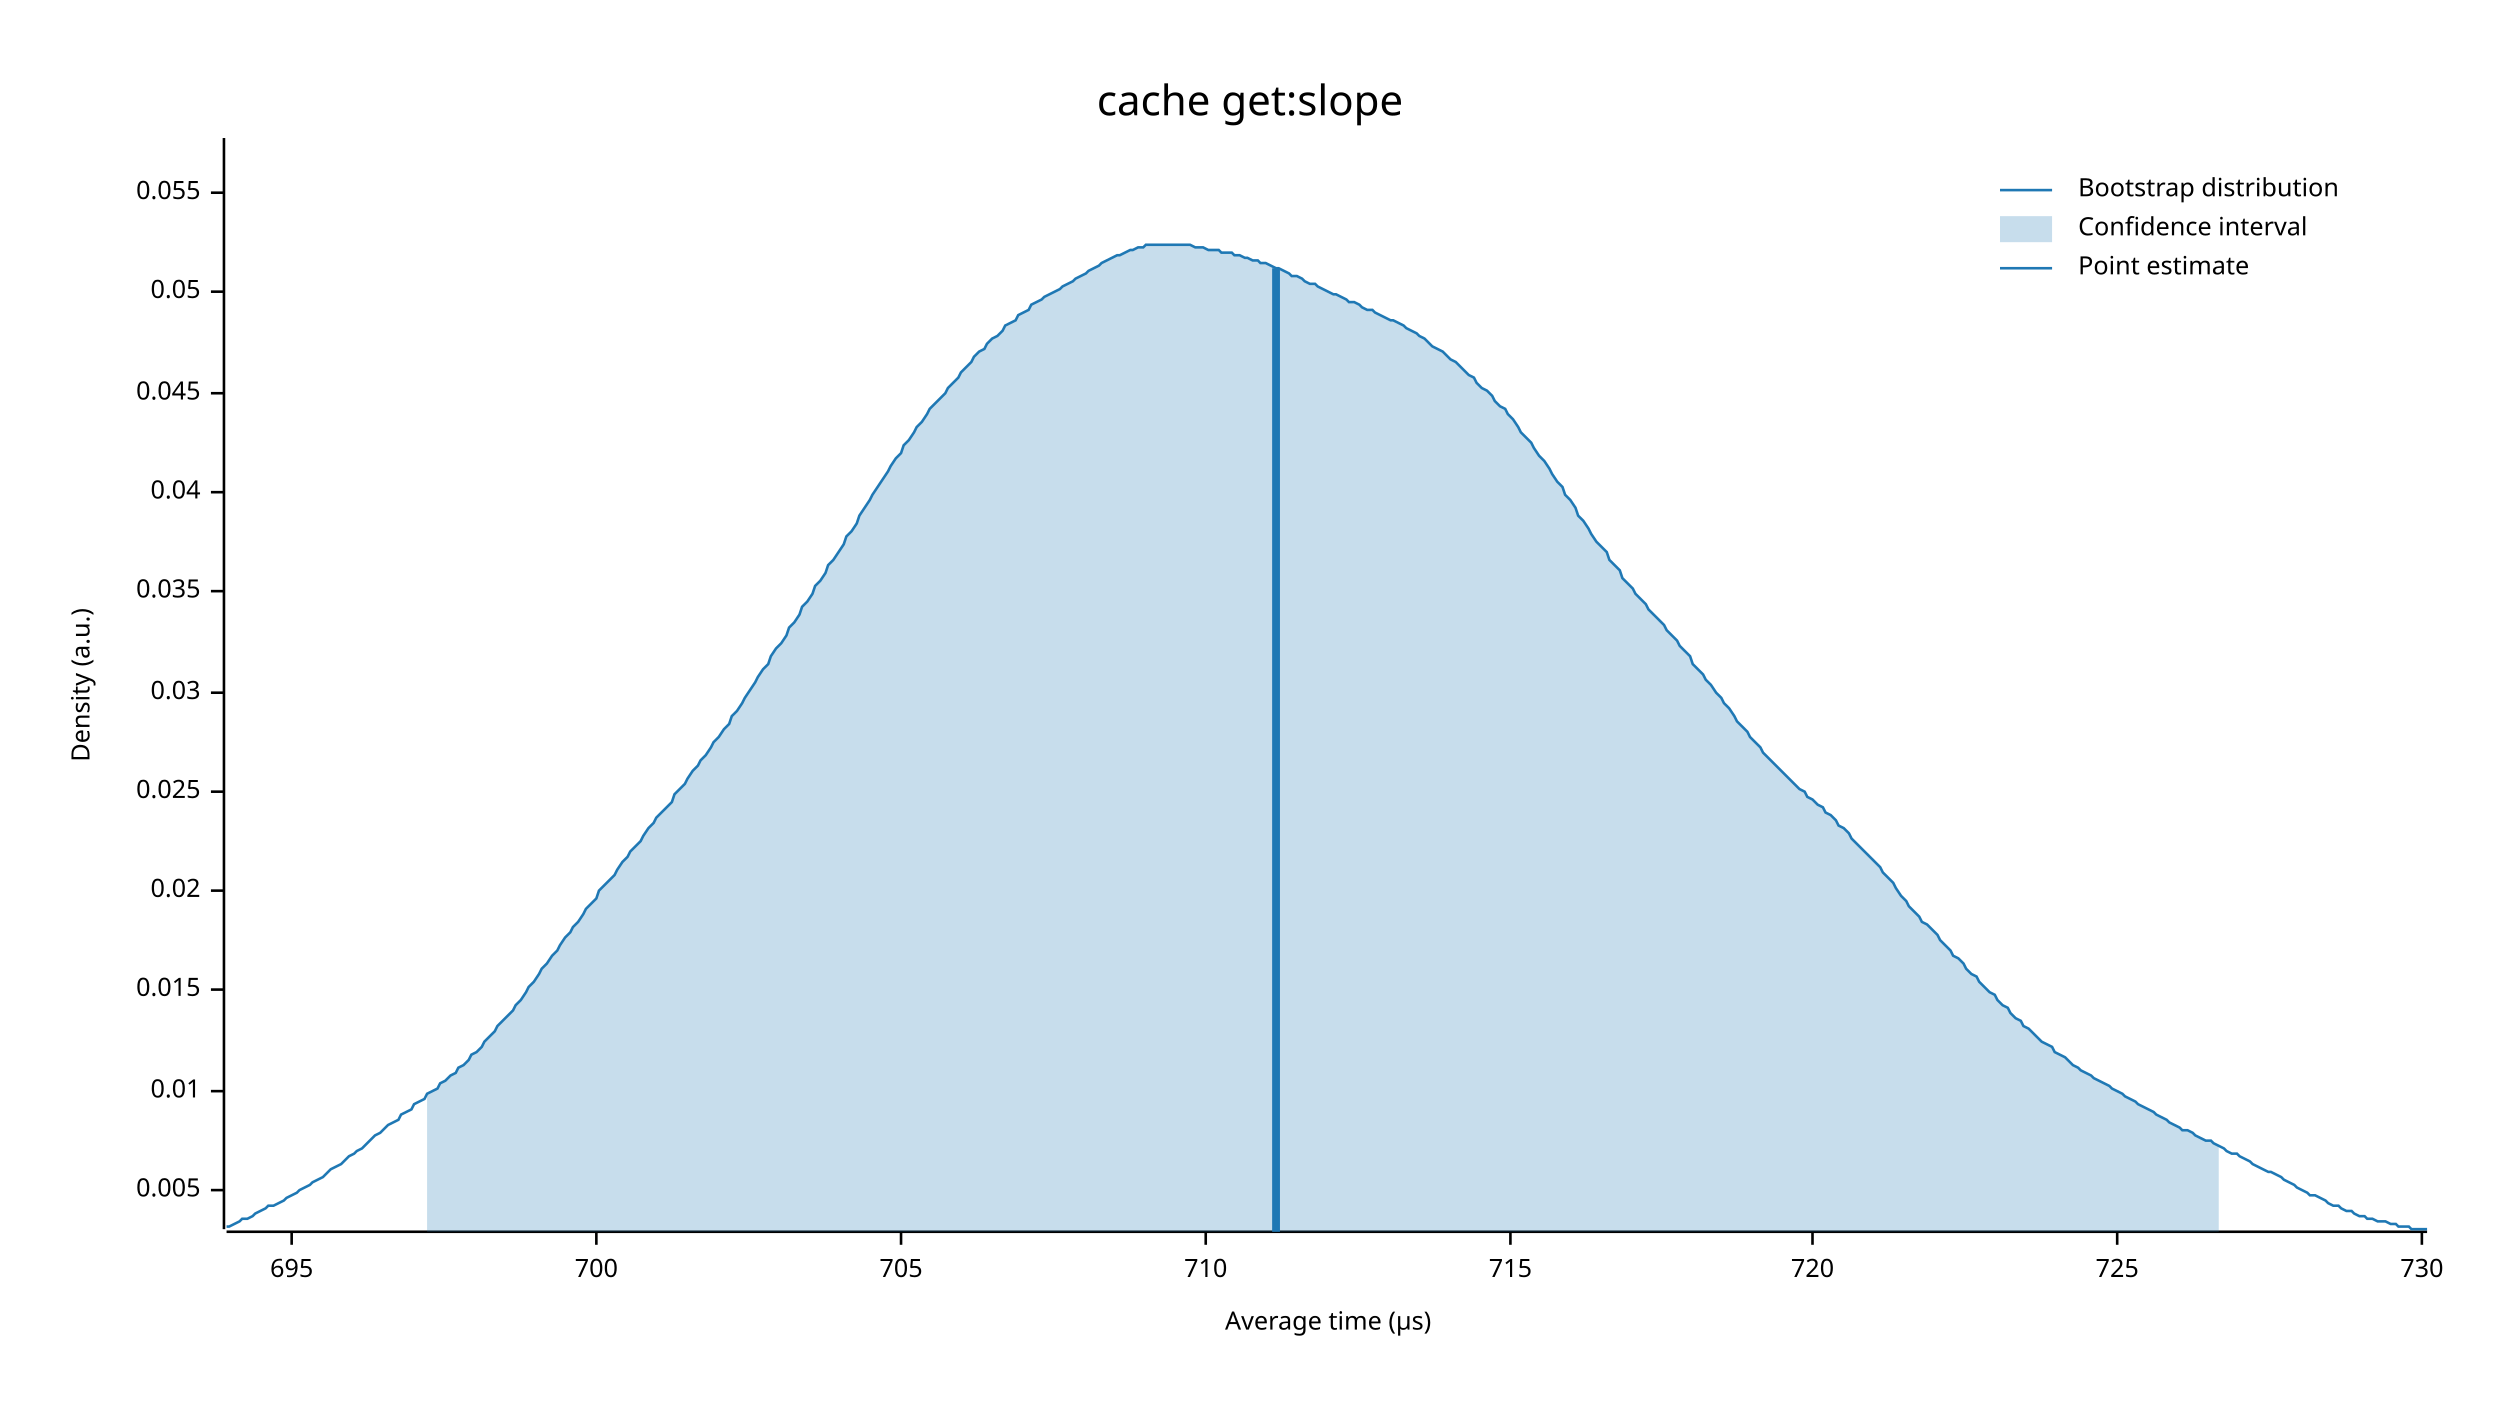
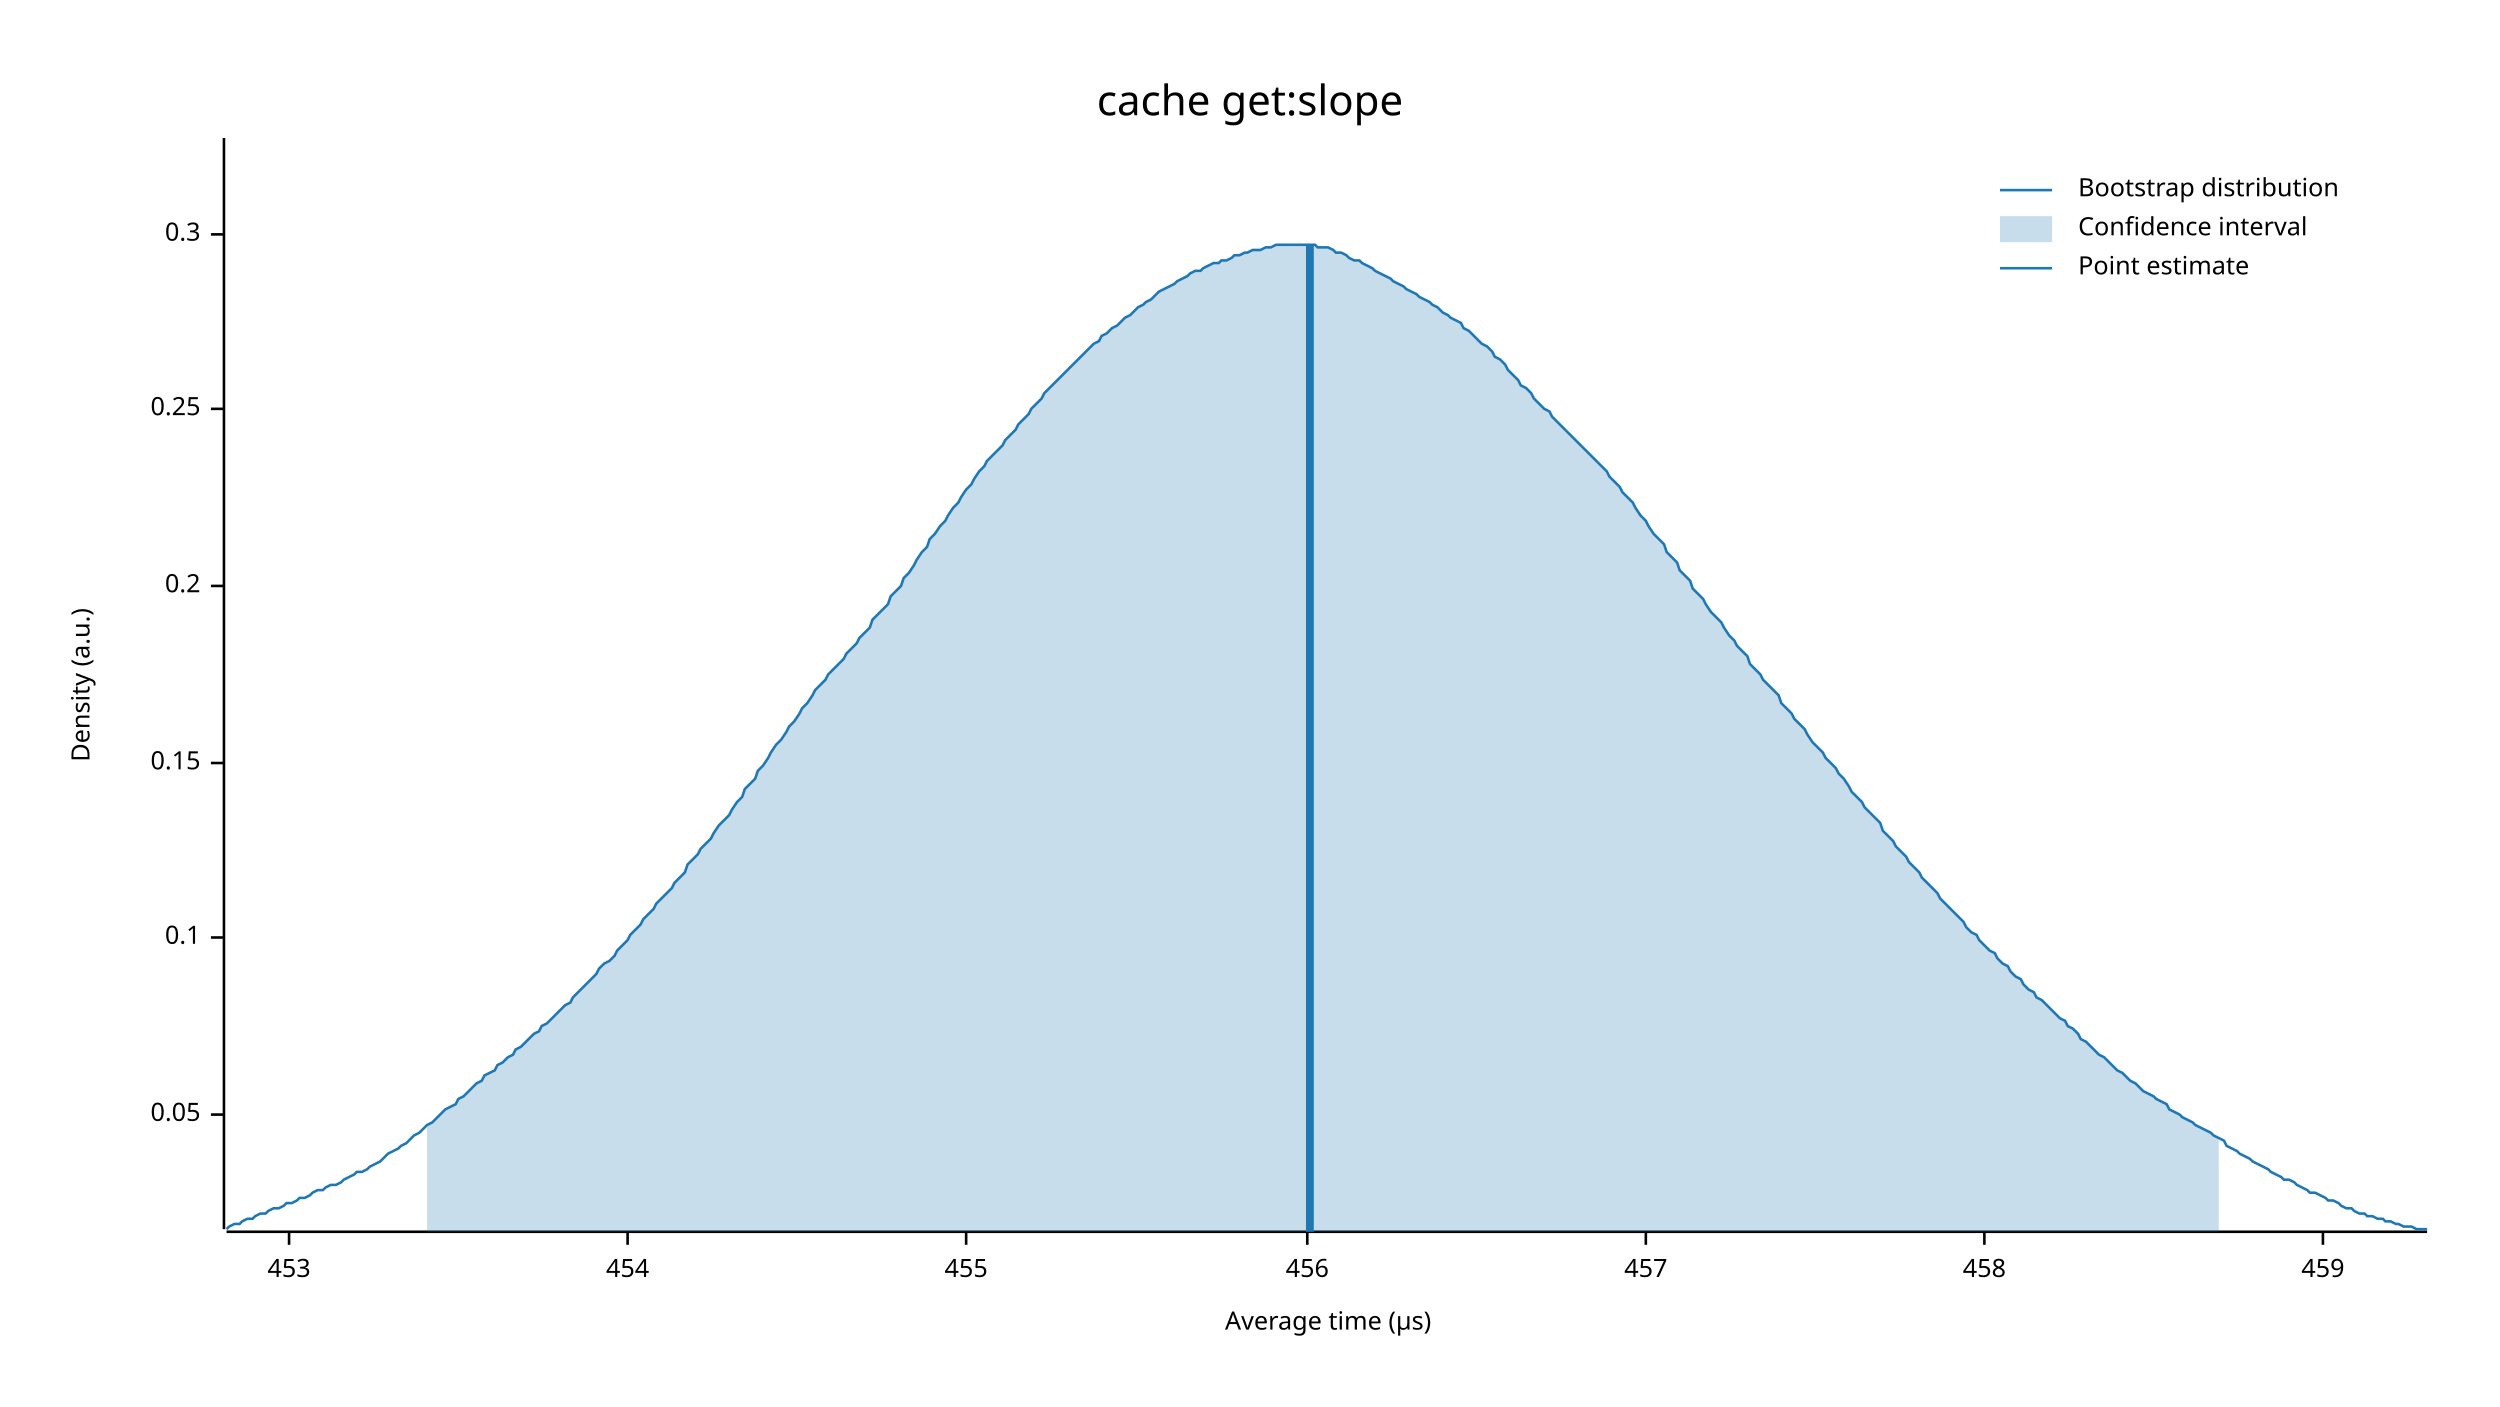
<svg xmlns="http://www.w3.org/2000/svg" width="960" height="540" viewBox="0 0 960 540">
  <text x="480" y="32" dy="0.76em" text-anchor="middle" font-family="sans-serif" font-size="16.129" opacity="1" fill="#000000">
cache get:slope
</text>
  <text x="27" y="263" dy="0.76em" text-anchor="middle" font-family="sans-serif" font-size="9.677" opacity="1" fill="#000000" transform="rotate(270, 27, 263)">
Density (a.u.)
</text>
  <text x="510" y="513" dy="-0.5ex" text-anchor="middle" font-family="sans-serif" font-size="9.677" opacity="1" fill="#000000">
Average time (µs)
</text>
  <polyline fill="none" opacity="1" stroke="#000000" stroke-width="1" points="86,53 86,472 " />
-   <text x="77" y="457" dy="0.5ex" text-anchor="end" font-family="sans-serif" font-size="9.677" opacity="1" fill="#000000">
- 0.005
- </text>
-   <polyline fill="none" opacity="1" stroke="#000000" stroke-width="1" points="81,457 86,457 " />
-   <text x="77" y="419" dy="0.5ex" text-anchor="end" font-family="sans-serif" font-size="9.677" opacity="1" fill="#000000">
- 0.01
- </text>
-   <polyline fill="none" opacity="1" stroke="#000000" stroke-width="1" points="81,419 86,419 " />
-   <text x="77" y="380" dy="0.5ex" text-anchor="end" font-family="sans-serif" font-size="9.677" opacity="1" fill="#000000">
- 0.015
- </text>
-   <polyline fill="none" opacity="1" stroke="#000000" stroke-width="1" points="81,380 86,380 " />
-   <text x="77" y="342" dy="0.5ex" text-anchor="end" font-family="sans-serif" font-size="9.677" opacity="1" fill="#000000">
- 0.02
- </text>
-   <polyline fill="none" opacity="1" stroke="#000000" stroke-width="1" points="81,342 86,342 " />
-   <text x="77" y="304" dy="0.5ex" text-anchor="end" font-family="sans-serif" font-size="9.677" opacity="1" fill="#000000">
- 0.025
- </text>
-   <polyline fill="none" opacity="1" stroke="#000000" stroke-width="1" points="81,304 86,304 " />
-   <text x="77" y="266" dy="0.5ex" text-anchor="end" font-family="sans-serif" font-size="9.677" opacity="1" fill="#000000">
- 0.03
- </text>
-   <polyline fill="none" opacity="1" stroke="#000000" stroke-width="1" points="81,266 86,266 " />
-   <text x="77" y="227" dy="0.5ex" text-anchor="end" font-family="sans-serif" font-size="9.677" opacity="1" fill="#000000">
- 0.035
- </text>
-   <polyline fill="none" opacity="1" stroke="#000000" stroke-width="1" points="81,227 86,227 " />
-   <text x="77" y="189" dy="0.5ex" text-anchor="end" font-family="sans-serif" font-size="9.677" opacity="1" fill="#000000">
- 0.04
- </text>
-   <polyline fill="none" opacity="1" stroke="#000000" stroke-width="1" points="81,189 86,189 " />
-   <text x="77" y="151" dy="0.5ex" text-anchor="end" font-family="sans-serif" font-size="9.677" opacity="1" fill="#000000">
- 0.045
- </text>
-   <polyline fill="none" opacity="1" stroke="#000000" stroke-width="1" points="81,151 86,151 " />
-   <text x="77" y="112" dy="0.5ex" text-anchor="end" font-family="sans-serif" font-size="9.677" opacity="1" fill="#000000">
+   <text x="77" y="428" dy="0.5ex" text-anchor="end" font-family="sans-serif" font-size="9.677" opacity="1" fill="#000000">
0.05
</text>
-   <polyline fill="none" opacity="1" stroke="#000000" stroke-width="1" points="81,112 86,112 " />
-   <text x="77" y="74" dy="0.5ex" text-anchor="end" font-family="sans-serif" font-size="9.677" opacity="1" fill="#000000">
- 0.055
+   <polyline fill="none" opacity="1" stroke="#000000" stroke-width="1" points="81,428 86,428 " />
+   <text x="77" y="360" dy="0.5ex" text-anchor="end" font-family="sans-serif" font-size="9.677" opacity="1" fill="#000000">
+ 0.1
</text>
-   <polyline fill="none" opacity="1" stroke="#000000" stroke-width="1" points="81,74 86,74 " />
+   <polyline fill="none" opacity="1" stroke="#000000" stroke-width="1" points="81,360 86,360 " />
+   <text x="77" y="293" dy="0.5ex" text-anchor="end" font-family="sans-serif" font-size="9.677" opacity="1" fill="#000000">
+ 0.15
+ </text>
+   <polyline fill="none" opacity="1" stroke="#000000" stroke-width="1" points="81,293 86,293 " />
+   <text x="77" y="225" dy="0.5ex" text-anchor="end" font-family="sans-serif" font-size="9.677" opacity="1" fill="#000000">
+ 0.2
+ </text>
+   <polyline fill="none" opacity="1" stroke="#000000" stroke-width="1" points="81,225 86,225 " />
+   <text x="77" y="157" dy="0.5ex" text-anchor="end" font-family="sans-serif" font-size="9.677" opacity="1" fill="#000000">
+ 0.25
+ </text>
+   <polyline fill="none" opacity="1" stroke="#000000" stroke-width="1" points="81,157 86,157 " />
+   <text x="77" y="90" dy="0.5ex" text-anchor="end" font-family="sans-serif" font-size="9.677" opacity="1" fill="#000000">
+ 0.3
+ </text>
+   <polyline fill="none" opacity="1" stroke="#000000" stroke-width="1" points="81,90 86,90 " />
  <polyline fill="none" opacity="1" stroke="#000000" stroke-width="1" points="87,473 932,473 " />
-   <text x="112" y="483" dy="0.76em" text-anchor="middle" font-family="sans-serif" font-size="9.677" opacity="1" fill="#000000">
- 695
+   <text x="111" y="483" dy="0.76em" text-anchor="middle" font-family="sans-serif" font-size="9.677" opacity="1" fill="#000000">
+ 453
</text>
-   <polyline fill="none" opacity="1" stroke="#000000" stroke-width="1" points="112,473 112,478 " />
-   <text x="229" y="483" dy="0.76em" text-anchor="middle" font-family="sans-serif" font-size="9.677" opacity="1" fill="#000000">
- 700
+   <polyline fill="none" opacity="1" stroke="#000000" stroke-width="1" points="111,473 111,478 " />
+   <text x="241" y="483" dy="0.76em" text-anchor="middle" font-family="sans-serif" font-size="9.677" opacity="1" fill="#000000">
+ 454
</text>
-   <polyline fill="none" opacity="1" stroke="#000000" stroke-width="1" points="229,473 229,478 " />
-   <text x="346" y="483" dy="0.76em" text-anchor="middle" font-family="sans-serif" font-size="9.677" opacity="1" fill="#000000">
- 705
+   <polyline fill="none" opacity="1" stroke="#000000" stroke-width="1" points="241,473 241,478 " />
+   <text x="371" y="483" dy="0.76em" text-anchor="middle" font-family="sans-serif" font-size="9.677" opacity="1" fill="#000000">
+ 455
</text>
-   <polyline fill="none" opacity="1" stroke="#000000" stroke-width="1" points="346,473 346,478 " />
-   <text x="463" y="483" dy="0.76em" text-anchor="middle" font-family="sans-serif" font-size="9.677" opacity="1" fill="#000000">
- 710
+   <polyline fill="none" opacity="1" stroke="#000000" stroke-width="1" points="371,473 371,478 " />
+   <text x="502" y="483" dy="0.76em" text-anchor="middle" font-family="sans-serif" font-size="9.677" opacity="1" fill="#000000">
+ 456
</text>
-   <polyline fill="none" opacity="1" stroke="#000000" stroke-width="1" points="463,473 463,478 " />
-   <text x="580" y="483" dy="0.76em" text-anchor="middle" font-family="sans-serif" font-size="9.677" opacity="1" fill="#000000">
- 715
+   <polyline fill="none" opacity="1" stroke="#000000" stroke-width="1" points="502,473 502,478 " />
+   <text x="632" y="483" dy="0.76em" text-anchor="middle" font-family="sans-serif" font-size="9.677" opacity="1" fill="#000000">
+ 457
</text>
-   <polyline fill="none" opacity="1" stroke="#000000" stroke-width="1" points="580,473 580,478 " />
-   <text x="696" y="483" dy="0.76em" text-anchor="middle" font-family="sans-serif" font-size="9.677" opacity="1" fill="#000000">
- 720
+   <polyline fill="none" opacity="1" stroke="#000000" stroke-width="1" points="632,473 632,478 " />
+   <text x="762" y="483" dy="0.76em" text-anchor="middle" font-family="sans-serif" font-size="9.677" opacity="1" fill="#000000">
+ 458
</text>
-   <polyline fill="none" opacity="1" stroke="#000000" stroke-width="1" points="696,473 696,478 " />
-   <text x="813" y="483" dy="0.76em" text-anchor="middle" font-family="sans-serif" font-size="9.677" opacity="1" fill="#000000">
- 725
+   <polyline fill="none" opacity="1" stroke="#000000" stroke-width="1" points="762,473 762,478 " />
+   <text x="892" y="483" dy="0.76em" text-anchor="middle" font-family="sans-serif" font-size="9.677" opacity="1" fill="#000000">
+ 459
</text>
-   <polyline fill="none" opacity="1" stroke="#000000" stroke-width="1" points="813,473 813,478 " />
-   <text x="930" y="483" dy="0.76em" text-anchor="middle" font-family="sans-serif" font-size="9.677" opacity="1" fill="#000000">
- 730
- </text>
-   <polyline fill="none" opacity="1" stroke="#000000" stroke-width="1" points="930,473 930,478 " />
-   <polyline fill="none" opacity="1" stroke="#1F78B4" stroke-width="1" points="87,471 88,471 90,470 92,469 93,468 95,468 97,467 98,466 100,465 102,464 103,463 105,463 107,462 109,461 110,460 112,459 114,458 115,457 117,456 119,455 120,454 122,453 124,452 125,451 127,449 129,448 131,447 132,446 134,444 136,443 137,442 139,441 141,439 142,438 144,436 146,435 147,434 149,432 151,431 153,430 154,428 156,427 158,426 159,424 161,423 163,422 164,420 166,419 168,418 169,416 171,415 173,413 175,412 176,410 178,409 180,407 181,405 183,404 185,402 186,400 188,398 190,396 191,394 193,392 195,390 197,388 198,386 200,384 202,381 203,379 205,377 207,374 208,372 210,370 212,367 214,365 215,363 217,360 219,358 220,356 222,354 224,351 225,349 227,347 229,345 230,342 232,340 234,338 236,336 237,334 239,331 241,329 242,327 244,325 246,323 247,321 249,318 251,316 252,314 254,312 256,310 258,308 259,305 261,303 263,301 264,299 266,296 268,294 269,292 271,290 273,287 274,285 276,283 278,280 280,278 281,275 283,273 285,270 286,268 288,265 290,262 291,260 293,257 295,255 296,252 298,249 300,247 302,244 303,241 305,239 307,236 308,233 310,231 312,228 313,225 315,223 317,220 318,217 320,215 322,212 324,209 325,206 327,204 329,201 330,198 332,195 334,192 335,190 337,187 339,184 341,181 342,179 344,176 346,174 347,171 349,169 351,166 352,164 354,162 356,159 357,157 359,155 361,153 363,151 364,149 366,147 368,145 369,143 371,141 373,139 374,137 376,135 378,134 379,132 381,130 383,129 385,127 386,125 388,124 390,123 391,121 393,120 395,119 396,117 398,116 400,115 401,114 403,113 405,112 407,111 408,110 410,109 412,108 413,107 415,106 417,105 418,104 420,103 422,102 423,101 425,100 427,99 429,98 430,98 432,97 434,96 435,96 437,95 439,95 440,94 442,94 444,94 445,94 447,94 449,94 451,94 452,94 454,94 456,94 457,94 459,95 461,95 462,95 464,96 466,96 468,96 469,97 471,97 473,97 474,98 476,98 478,99 479,99 481,100 483,100 484,101 486,101 488,102 490,103 491,103 493,104 495,105 496,106 498,106 500,107 501,108 503,109 505,109 506,110 508,111 510,112 512,113 513,113 515,114 517,115 518,116 520,116 522,117 523,118 525,119 527,119 528,120 530,121 532,122 534,123 535,123 537,124 539,125 540,126 542,127 544,128 545,129 547,130 549,132 550,133 552,134 554,135 556,137 557,138 559,139 561,141 562,142 564,144 566,145 567,147 569,149 571,150 573,152 574,154 576,156 578,157 579,159 581,161 583,164 584,166 586,168 588,170 589,172 591,175 593,177 595,180 596,182 598,185 600,187 601,190 603,192 605,195 606,198 608,200 610,203 611,205 613,208 615,210 617,212 618,215 620,217 622,219 623,222 625,224 627,226 628,228 630,230 632,232 633,234 635,236 637,238 639,240 640,242 642,244 644,246 645,248 647,250 649,252 650,255 652,257 654,259 655,261 657,263 659,266 661,268 662,270 664,272 666,275 667,277 669,279 671,281 672,283 674,285 676,287 677,289 679,291 681,293 683,295 684,296 686,298 688,300 689,301 691,303 693,304 694,306 696,307 698,309 700,310 701,312 703,313 705,315 706,317 708,318 710,320 711,322 713,324 715,326 716,327 718,329 720,331 722,333 723,335 725,337 727,339 728,341 730,344 732,346 733,348 735,350 737,352 738,354 740,355 742,357 744,359 745,361 747,363 749,365 750,367 752,368 754,370 755,372 757,374 759,375 760,377 762,379 764,381 766,382 767,384 769,386 771,387 772,389 774,391 776,392 777,394 779,395 781,397 782,398 784,400 786,401 788,402 789,404 791,405 793,406 794,407 796,409 798,410 799,411 801,412 803,413 804,414 806,415 808,416 810,417 811,418 813,419 815,420 816,421 818,422 820,423 821,424 823,425 825,426 827,427 828,428 830,429 832,430 833,431 835,432 837,433 838,434 840,434 842,435 843,436 845,437 847,438 849,438 850,439 852,440 854,441 855,442 857,443 859,443 860,444 862,445 864,446 865,447 867,448 869,449 871,450 872,450 874,451 876,452 877,453 879,454 881,455 882,456 884,457 886,458 887,459 889,459 891,460 893,461 894,462 896,463 898,463 899,464 901,465 903,465 904,466 906,467 908,467 909,468 911,468 913,469 915,469 916,469 918,470 920,470 921,471 923,471 925,471 926,472 928,472 930,472 932,472 " />
-   <polygon opacity="0.25" fill="#1F78B4" points="164,420 166,419 168,418 169,416 171,415 173,413 175,412 176,410 178,409 180,407 181,405 183,404 185,402 186,400 188,398 190,396 191,394 193,392 195,390 197,388 198,386 200,384 202,381 203,379 205,377 207,374 208,372 210,370 212,367 214,365 215,363 217,360 219,358 220,356 222,354 224,351 225,349 227,347 229,345 230,342 232,340 234,338 236,336 237,334 239,331 241,329 242,327 244,325 246,323 247,321 249,318 251,316 252,314 254,312 256,310 258,308 259,305 261,303 263,301 264,299 266,296 268,294 269,292 271,290 273,287 274,285 276,283 278,280 280,278 281,275 283,273 285,270 286,268 288,265 290,262 291,260 293,257 295,255 296,252 298,249 300,247 302,244 303,241 305,239 307,236 308,233 310,231 312,228 313,225 315,223 317,220 318,217 320,215 322,212 324,209 325,206 327,204 329,201 330,198 332,195 334,192 335,190 337,187 339,184 341,181 342,179 344,176 346,174 347,171 349,169 351,166 352,164 354,162 356,159 357,157 359,155 361,153 363,151 364,149 366,147 368,145 369,143 371,141 373,139 374,137 376,135 378,134 379,132 381,130 383,129 385,127 386,125 388,124 390,123 391,121 393,120 395,119 396,117 398,116 400,115 401,114 403,113 405,112 407,111 408,110 410,109 412,108 413,107 415,106 417,105 418,104 420,103 422,102 423,101 425,100 427,99 429,98 430,98 432,97 434,96 435,96 437,95 439,95 440,94 442,94 444,94 445,94 447,94 449,94 451,94 452,94 454,94 456,94 457,94 459,95 461,95 462,95 464,96 466,96 468,96 469,97 471,97 473,97 474,98 476,98 478,99 479,99 481,100 483,100 484,101 486,101 488,102 490,103 491,103 493,104 495,105 496,106 498,106 500,107 501,108 503,109 505,109 506,110 508,111 510,112 512,113 513,113 515,114 517,115 518,116 520,116 522,117 523,118 525,119 527,119 528,120 530,121 532,122 534,123 535,123 537,124 539,125 540,126 542,127 544,128 545,129 547,130 549,132 550,133 552,134 554,135 556,137 557,138 559,139 561,141 562,142 564,144 566,145 567,147 569,149 571,150 573,152 574,154 576,156 578,157 579,159 581,161 583,164 584,166 586,168 588,170 589,172 591,175 593,177 595,180 596,182 598,185 600,187 601,190 603,192 605,195 606,198 608,200 610,203 611,205 613,208 615,210 617,212 618,215 620,217 622,219 623,222 625,224 627,226 628,228 630,230 632,232 633,234 635,236 637,238 639,240 640,242 642,244 644,246 645,248 647,250 649,252 650,255 652,257 654,259 655,261 657,263 659,266 661,268 662,270 664,272 666,275 667,277 669,279 671,281 672,283 674,285 676,287 677,289 679,291 681,293 683,295 684,296 686,298 688,300 689,301 691,303 693,304 694,306 696,307 698,309 700,310 701,312 703,313 705,315 706,317 708,318 710,320 711,322 713,324 715,326 716,327 718,329 720,331 722,333 723,335 725,337 727,339 728,341 730,344 732,346 733,348 735,350 737,352 738,354 740,355 742,357 744,359 745,361 747,363 749,365 750,367 752,368 754,370 755,372 757,374 759,375 760,377 762,379 764,381 766,382 767,384 769,386 771,387 772,389 774,391 776,392 777,394 779,395 781,397 782,398 784,400 786,401 788,402 789,404 791,405 793,406 794,407 796,409 798,410 799,411 801,412 803,413 804,414 806,415 808,416 810,417 811,418 813,419 815,420 816,421 818,422 820,423 821,424 823,425 825,426 827,427 828,428 830,429 832,430 833,431 835,432 837,433 838,434 840,434 842,435 843,436 845,437 847,438 849,438 850,439 852,440 852,473 164,473 " />
-   <polyline fill="none" opacity="1" stroke="#1F78B4" stroke-width="3" points="490,473 490,103 " />
+   <polyline fill="none" opacity="1" stroke="#000000" stroke-width="1" points="892,473 892,478 " />
+   <polyline fill="none" opacity="1" stroke="#1F78B4" stroke-width="1" points="87,472 88,471 90,470 92,470 93,469 95,468 97,468 98,467 100,466 102,466 103,465 105,464 107,464 109,463 110,462 112,462 114,461 115,460 117,460 119,459 120,458 122,457 124,457 125,456 127,455 129,455 131,454 132,453 134,452 136,451 137,450 139,450 141,449 142,448 144,447 146,446 147,445 149,443 151,442 153,441 154,440 156,439 158,437 159,436 161,435 163,433 164,432 166,431 168,429 169,428 171,426 173,425 175,424 176,422 178,421 180,419 181,418 183,416 185,415 186,413 188,412 190,411 191,409 193,408 195,406 197,405 198,403 200,402 202,400 203,399 205,397 207,396 208,394 210,393 212,391 214,389 215,388 217,386 219,385 220,383 222,381 224,379 225,378 227,376 229,374 230,372 232,370 234,369 236,367 237,365 239,363 241,361 242,359 244,357 246,355 247,353 249,351 251,349 252,347 254,345 256,343 258,341 259,339 261,337 263,335 264,332 266,330 268,328 269,326 271,324 273,322 274,320 276,317 278,315 280,313 281,311 283,308 285,306 286,303 288,301 290,299 291,296 293,294 295,291 296,289 298,286 300,284 302,281 303,279 305,277 307,274 308,272 310,270 312,267 313,265 315,263 317,261 318,259 320,257 322,255 324,253 325,251 327,249 329,247 330,245 332,243 334,241 335,238 337,236 339,234 341,232 342,229 344,227 346,225 347,222 349,220 351,217 352,215 354,212 356,210 357,207 359,205 361,202 363,200 364,198 366,195 368,193 369,191 371,188 373,186 374,184 376,181 378,179 379,177 381,175 383,173 385,171 386,169 388,167 390,165 391,163 393,161 395,159 396,157 398,155 400,153 401,151 403,149 405,147 407,145 408,144 410,142 412,140 413,139 415,137 417,135 418,134 420,132 422,131 423,129 425,128 427,126 429,125 430,124 432,122 434,121 435,120 437,118 439,117 440,116 442,115 444,113 445,112 447,111 449,110 451,109 452,108 454,107 456,106 457,105 459,104 461,104 462,103 464,102 466,101 468,101 469,100 471,100 473,99 474,98 476,98 478,97 479,97 481,96 483,96 484,96 486,95 488,95 490,94 491,94 493,94 495,94 496,94 498,94 500,94 501,94 503,94 505,94 506,95 508,95 510,95 512,96 513,97 515,97 517,98 518,99 520,100 522,100 523,101 525,102 527,103 528,104 530,105 532,106 534,107 535,108 537,109 539,110 540,111 542,112 544,113 545,114 547,115 549,116 550,117 552,118 554,120 556,121 557,122 559,123 561,124 562,126 564,127 566,129 567,130 569,132 571,133 573,135 574,137 576,138 578,140 579,142 581,144 583,146 584,148 586,149 588,151 589,153 591,155 593,157 595,158 596,160 598,162 600,164 601,165 603,167 605,169 606,170 608,172 610,174 611,175 613,177 615,179 617,181 618,183 620,185 622,187 623,189 625,191 627,193 628,195 630,198 632,200 633,202 635,205 637,207 639,209 640,212 642,214 644,216 645,219 647,221 649,223 650,226 652,228 654,230 655,232 657,235 659,237 661,239 662,241 664,244 666,246 667,248 669,250 671,252 672,255 674,257 676,259 677,261 679,263 681,265 683,267 684,270 686,272 688,274 689,276 691,278 693,280 694,282 696,285 698,287 700,289 701,291 703,293 705,295 706,297 708,299 710,302 711,304 713,306 715,308 716,310 718,312 720,314 722,316 723,319 725,321 727,323 728,325 730,327 732,329 733,331 735,333 737,335 738,337 740,339 742,341 744,343 745,345 747,347 749,349 750,350 752,352 754,354 755,356 757,358 759,359 760,361 762,363 764,365 766,366 767,368 769,370 771,371 772,373 774,375 776,376 777,378 779,380 781,381 782,383 784,384 786,386 788,388 789,389 791,391 793,392 794,394 796,395 798,397 799,399 801,400 803,402 804,403 806,405 808,406 810,408 811,409 813,411 815,412 816,413 818,415 820,416 821,417 823,419 825,420 827,421 828,422 830,423 832,424 833,426 835,427 837,428 838,429 840,430 842,431 843,432 845,433 847,434 849,435 850,436 852,437 854,438 855,440 857,441 859,442 860,443 862,444 864,445 865,446 867,447 869,448 871,449 872,450 874,451 876,452 877,453 879,453 881,454 882,455 884,456 886,457 887,458 889,458 891,459 893,460 894,461 896,461 898,462 899,463 901,464 903,464 904,465 906,466 908,466 909,467 911,467 913,468 915,468 916,469 918,469 920,470 921,470 923,471 925,471 926,471 928,472 930,472 932,472 " />
+   <polygon opacity="0.25" fill="#1F78B4" points="164,432 166,431 168,429 169,428 171,426 173,425 175,424 176,422 178,421 180,419 181,418 183,416 185,415 186,413 188,412 190,411 191,409 193,408 195,406 197,405 198,403 200,402 202,400 203,399 205,397 207,396 208,394 210,393 212,391 214,389 215,388 217,386 219,385 220,383 222,381 224,379 225,378 227,376 229,374 230,372 232,370 234,369 236,367 237,365 239,363 241,361 242,359 244,357 246,355 247,353 249,351 251,349 252,347 254,345 256,343 258,341 259,339 261,337 263,335 264,332 266,330 268,328 269,326 271,324 273,322 274,320 276,317 278,315 280,313 281,311 283,308 285,306 286,303 288,301 290,299 291,296 293,294 295,291 296,289 298,286 300,284 302,281 303,279 305,277 307,274 308,272 310,270 312,267 313,265 315,263 317,261 318,259 320,257 322,255 324,253 325,251 327,249 329,247 330,245 332,243 334,241 335,238 337,236 339,234 341,232 342,229 344,227 346,225 347,222 349,220 351,217 352,215 354,212 356,210 357,207 359,205 361,202 363,200 364,198 366,195 368,193 369,191 371,188 373,186 374,184 376,181 378,179 379,177 381,175 383,173 385,171 386,169 388,167 390,165 391,163 393,161 395,159 396,157 398,155 400,153 401,151 403,149 405,147 407,145 408,144 410,142 412,140 413,139 415,137 417,135 418,134 420,132 422,131 423,129 425,128 427,126 429,125 430,124 432,122 434,121 435,120 437,118 439,117 440,116 442,115 444,113 445,112 447,111 449,110 451,109 452,108 454,107 456,106 457,105 459,104 461,104 462,103 464,102 466,101 468,101 469,100 471,100 473,99 474,98 476,98 478,97 479,97 481,96 483,96 484,96 486,95 488,95 490,94 491,94 493,94 495,94 496,94 498,94 500,94 501,94 503,94 505,94 506,95 508,95 510,95 512,96 513,97 515,97 517,98 518,99 520,100 522,100 523,101 525,102 527,103 528,104 530,105 532,106 534,107 535,108 537,109 539,110 540,111 542,112 544,113 545,114 547,115 549,116 550,117 552,118 554,120 556,121 557,122 559,123 561,124 562,126 564,127 566,129 567,130 569,132 571,133 573,135 574,137 576,138 578,140 579,142 581,144 583,146 584,148 586,149 588,151 589,153 591,155 593,157 595,158 596,160 598,162 600,164 601,165 603,167 605,169 606,170 608,172 610,174 611,175 613,177 615,179 617,181 618,183 620,185 622,187 623,189 625,191 627,193 628,195 630,198 632,200 633,202 635,205 637,207 639,209 640,212 642,214 644,216 645,219 647,221 649,223 650,226 652,228 654,230 655,232 657,235 659,237 661,239 662,241 664,244 666,246 667,248 669,250 671,252 672,255 674,257 676,259 677,261 679,263 681,265 683,267 684,270 686,272 688,274 689,276 691,278 693,280 694,282 696,285 698,287 700,289 701,291 703,293 705,295 706,297 708,299 710,302 711,304 713,306 715,308 716,310 718,312 720,314 722,316 723,319 725,321 727,323 728,325 730,327 732,329 733,331 735,333 737,335 738,337 740,339 742,341 744,343 745,345 747,347 749,349 750,350 752,352 754,354 755,356 757,358 759,359 760,361 762,363 764,365 766,366 767,368 769,370 771,371 772,373 774,375 776,376 777,378 779,380 781,381 782,383 784,384 786,386 788,388 789,389 791,391 793,392 794,394 796,395 798,397 799,399 801,400 803,402 804,403 806,405 808,406 810,408 811,409 813,411 815,412 816,413 818,415 820,416 821,417 823,419 825,420 827,421 828,422 830,423 832,424 833,426 835,427 837,428 838,429 840,430 842,431 843,432 845,433 847,434 849,435 850,436 852,437 852,473 164,473 " />
+   <polyline fill="none" opacity="1" stroke="#1F78B4" stroke-width="3" points="503,473 503,94 " />
  <text x="798" y="68" dy="0.76em" text-anchor="start" font-family="sans-serif" font-size="9.677" opacity="1" fill="#000000">
Bootstrap distribution
</text>
  <text x="798" y="83" dy="0.76em" text-anchor="start" font-family="sans-serif" font-size="9.677" opacity="1" fill="#000000">
Confidence interval
</text>
  <text x="798" y="98" dy="0.76em" text-anchor="start" font-family="sans-serif" font-size="9.677" opacity="1" fill="#000000">
Point estimate
</text>
  <polyline fill="none" opacity="1" stroke="#1F78B4" stroke-width="1" points="768,73 788,73 " />
  <rect x="768" y="83" width="20" height="10" opacity="0.25" fill="#1F78B4" stroke="none" />
  <polyline fill="none" opacity="1" stroke="#1F78B4" stroke-width="1" points="768,103 788,103 " />
</svg>
